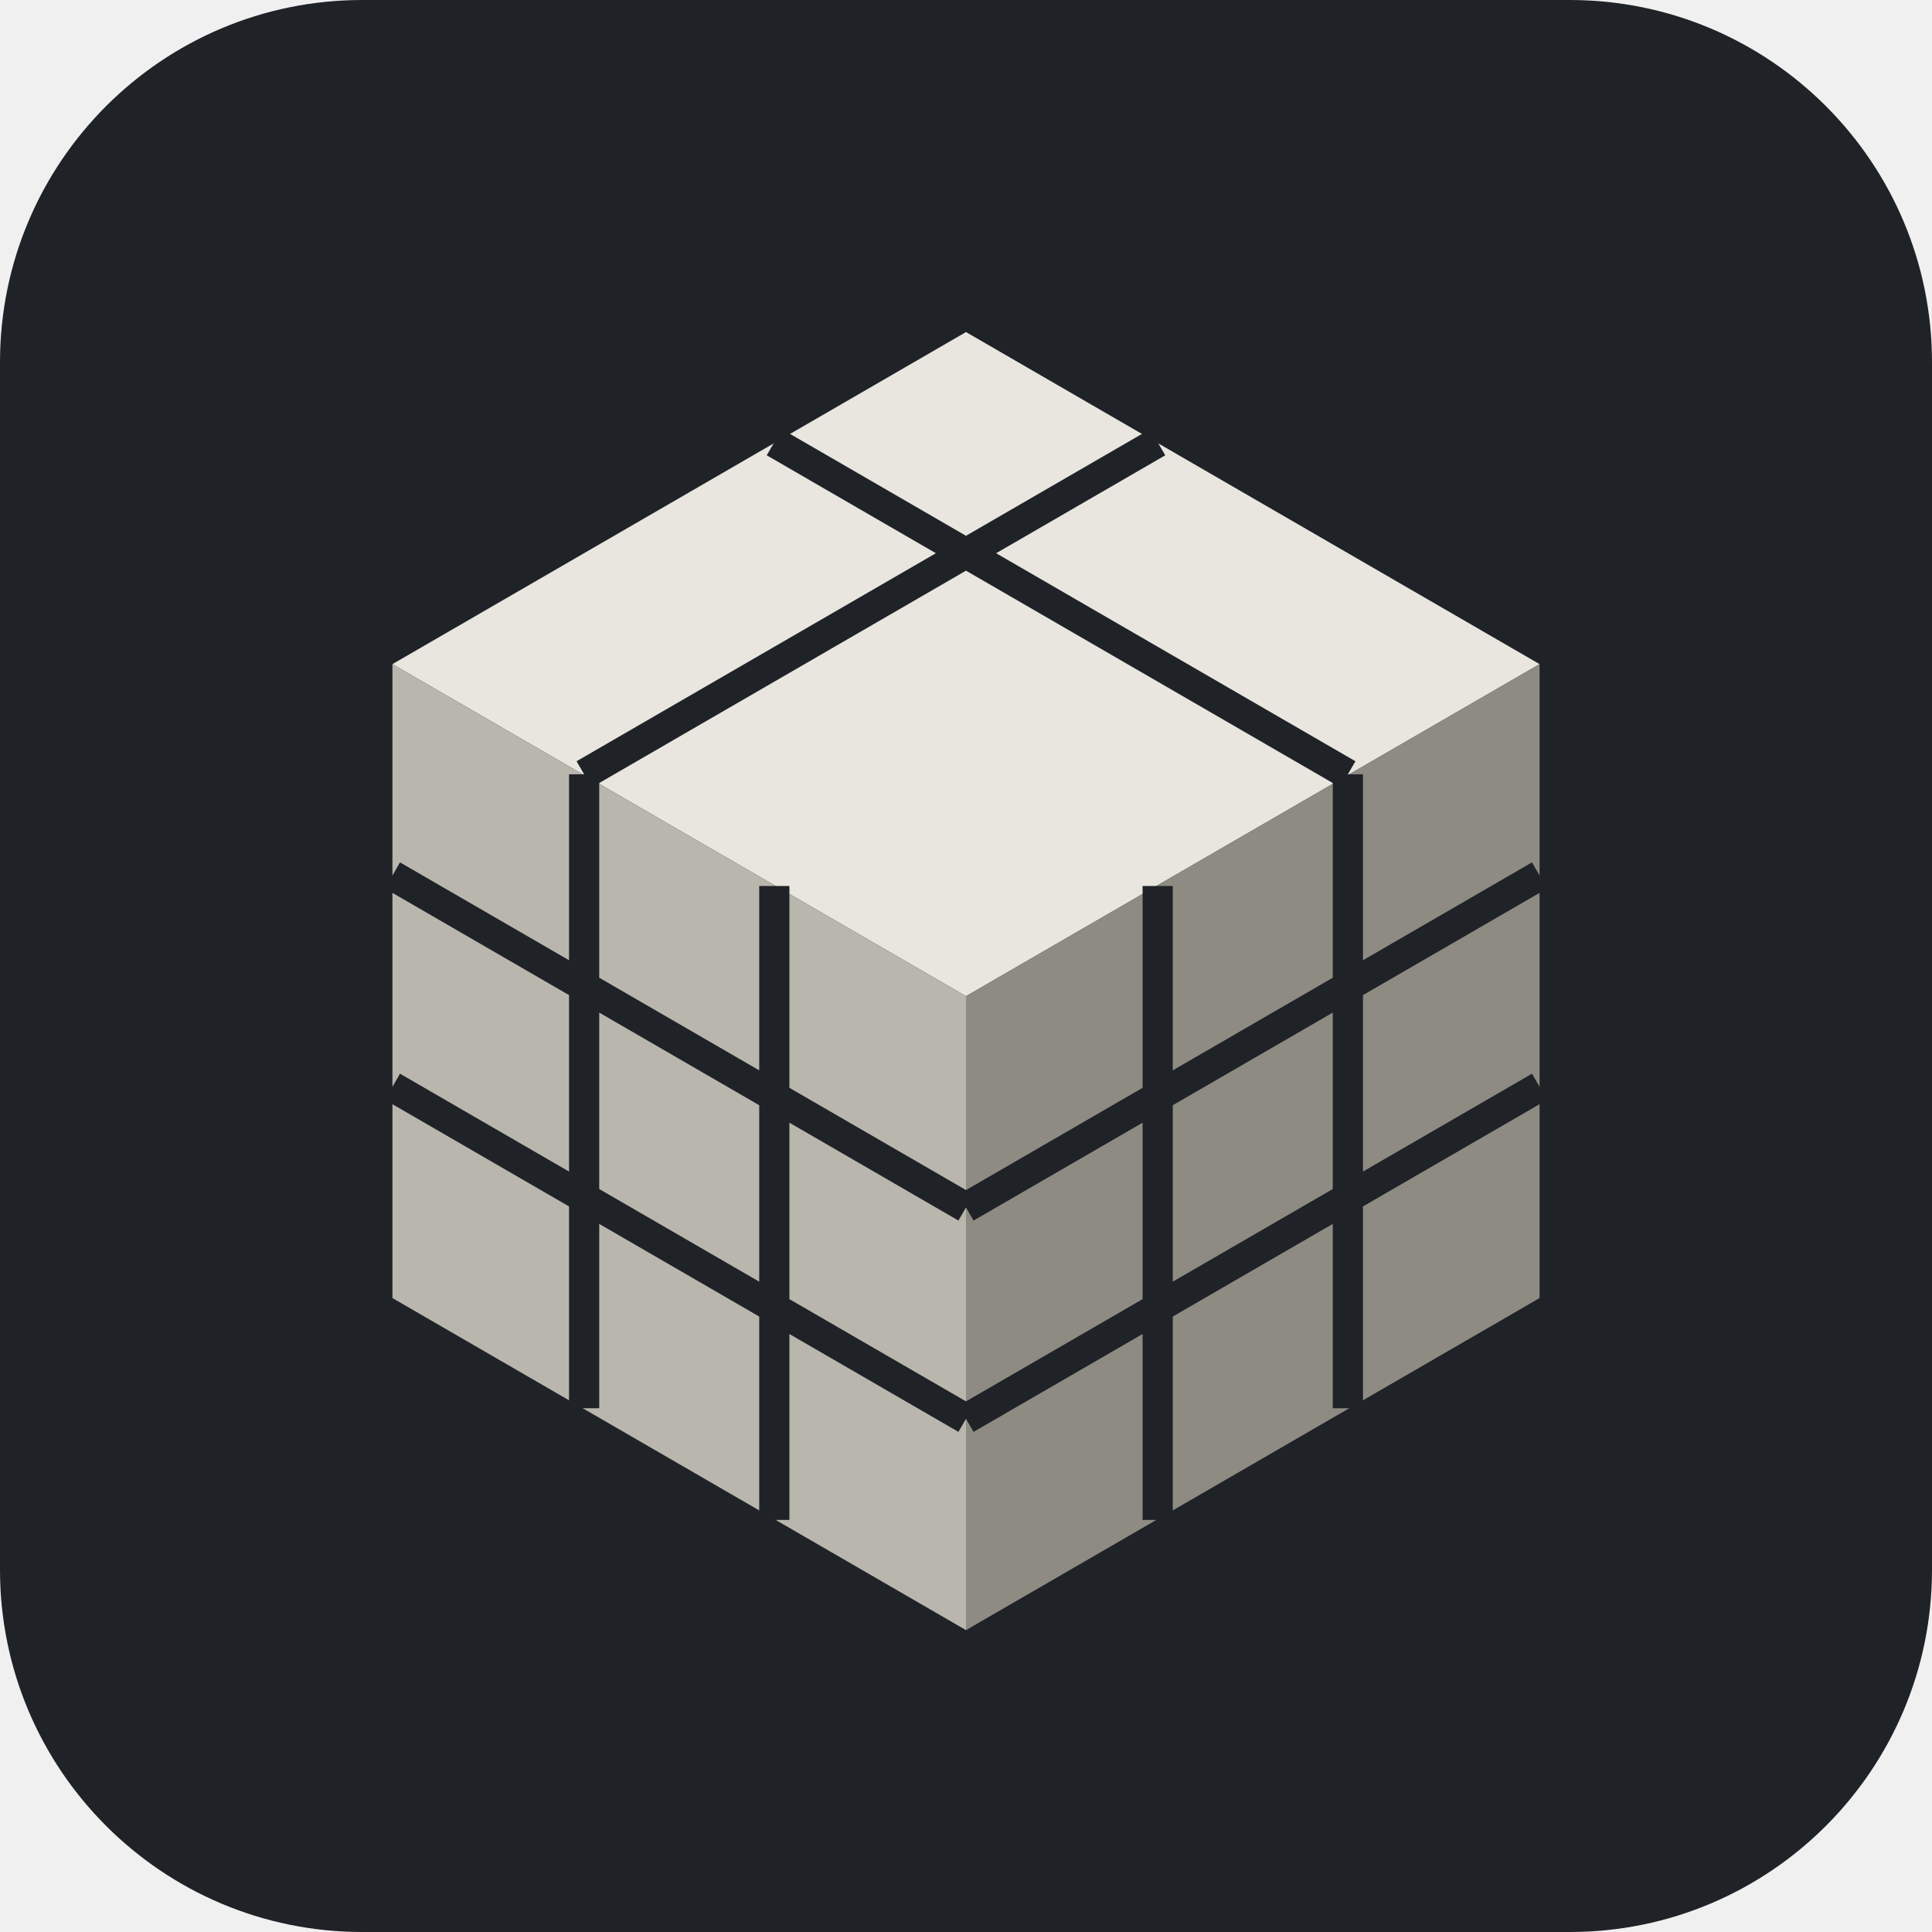
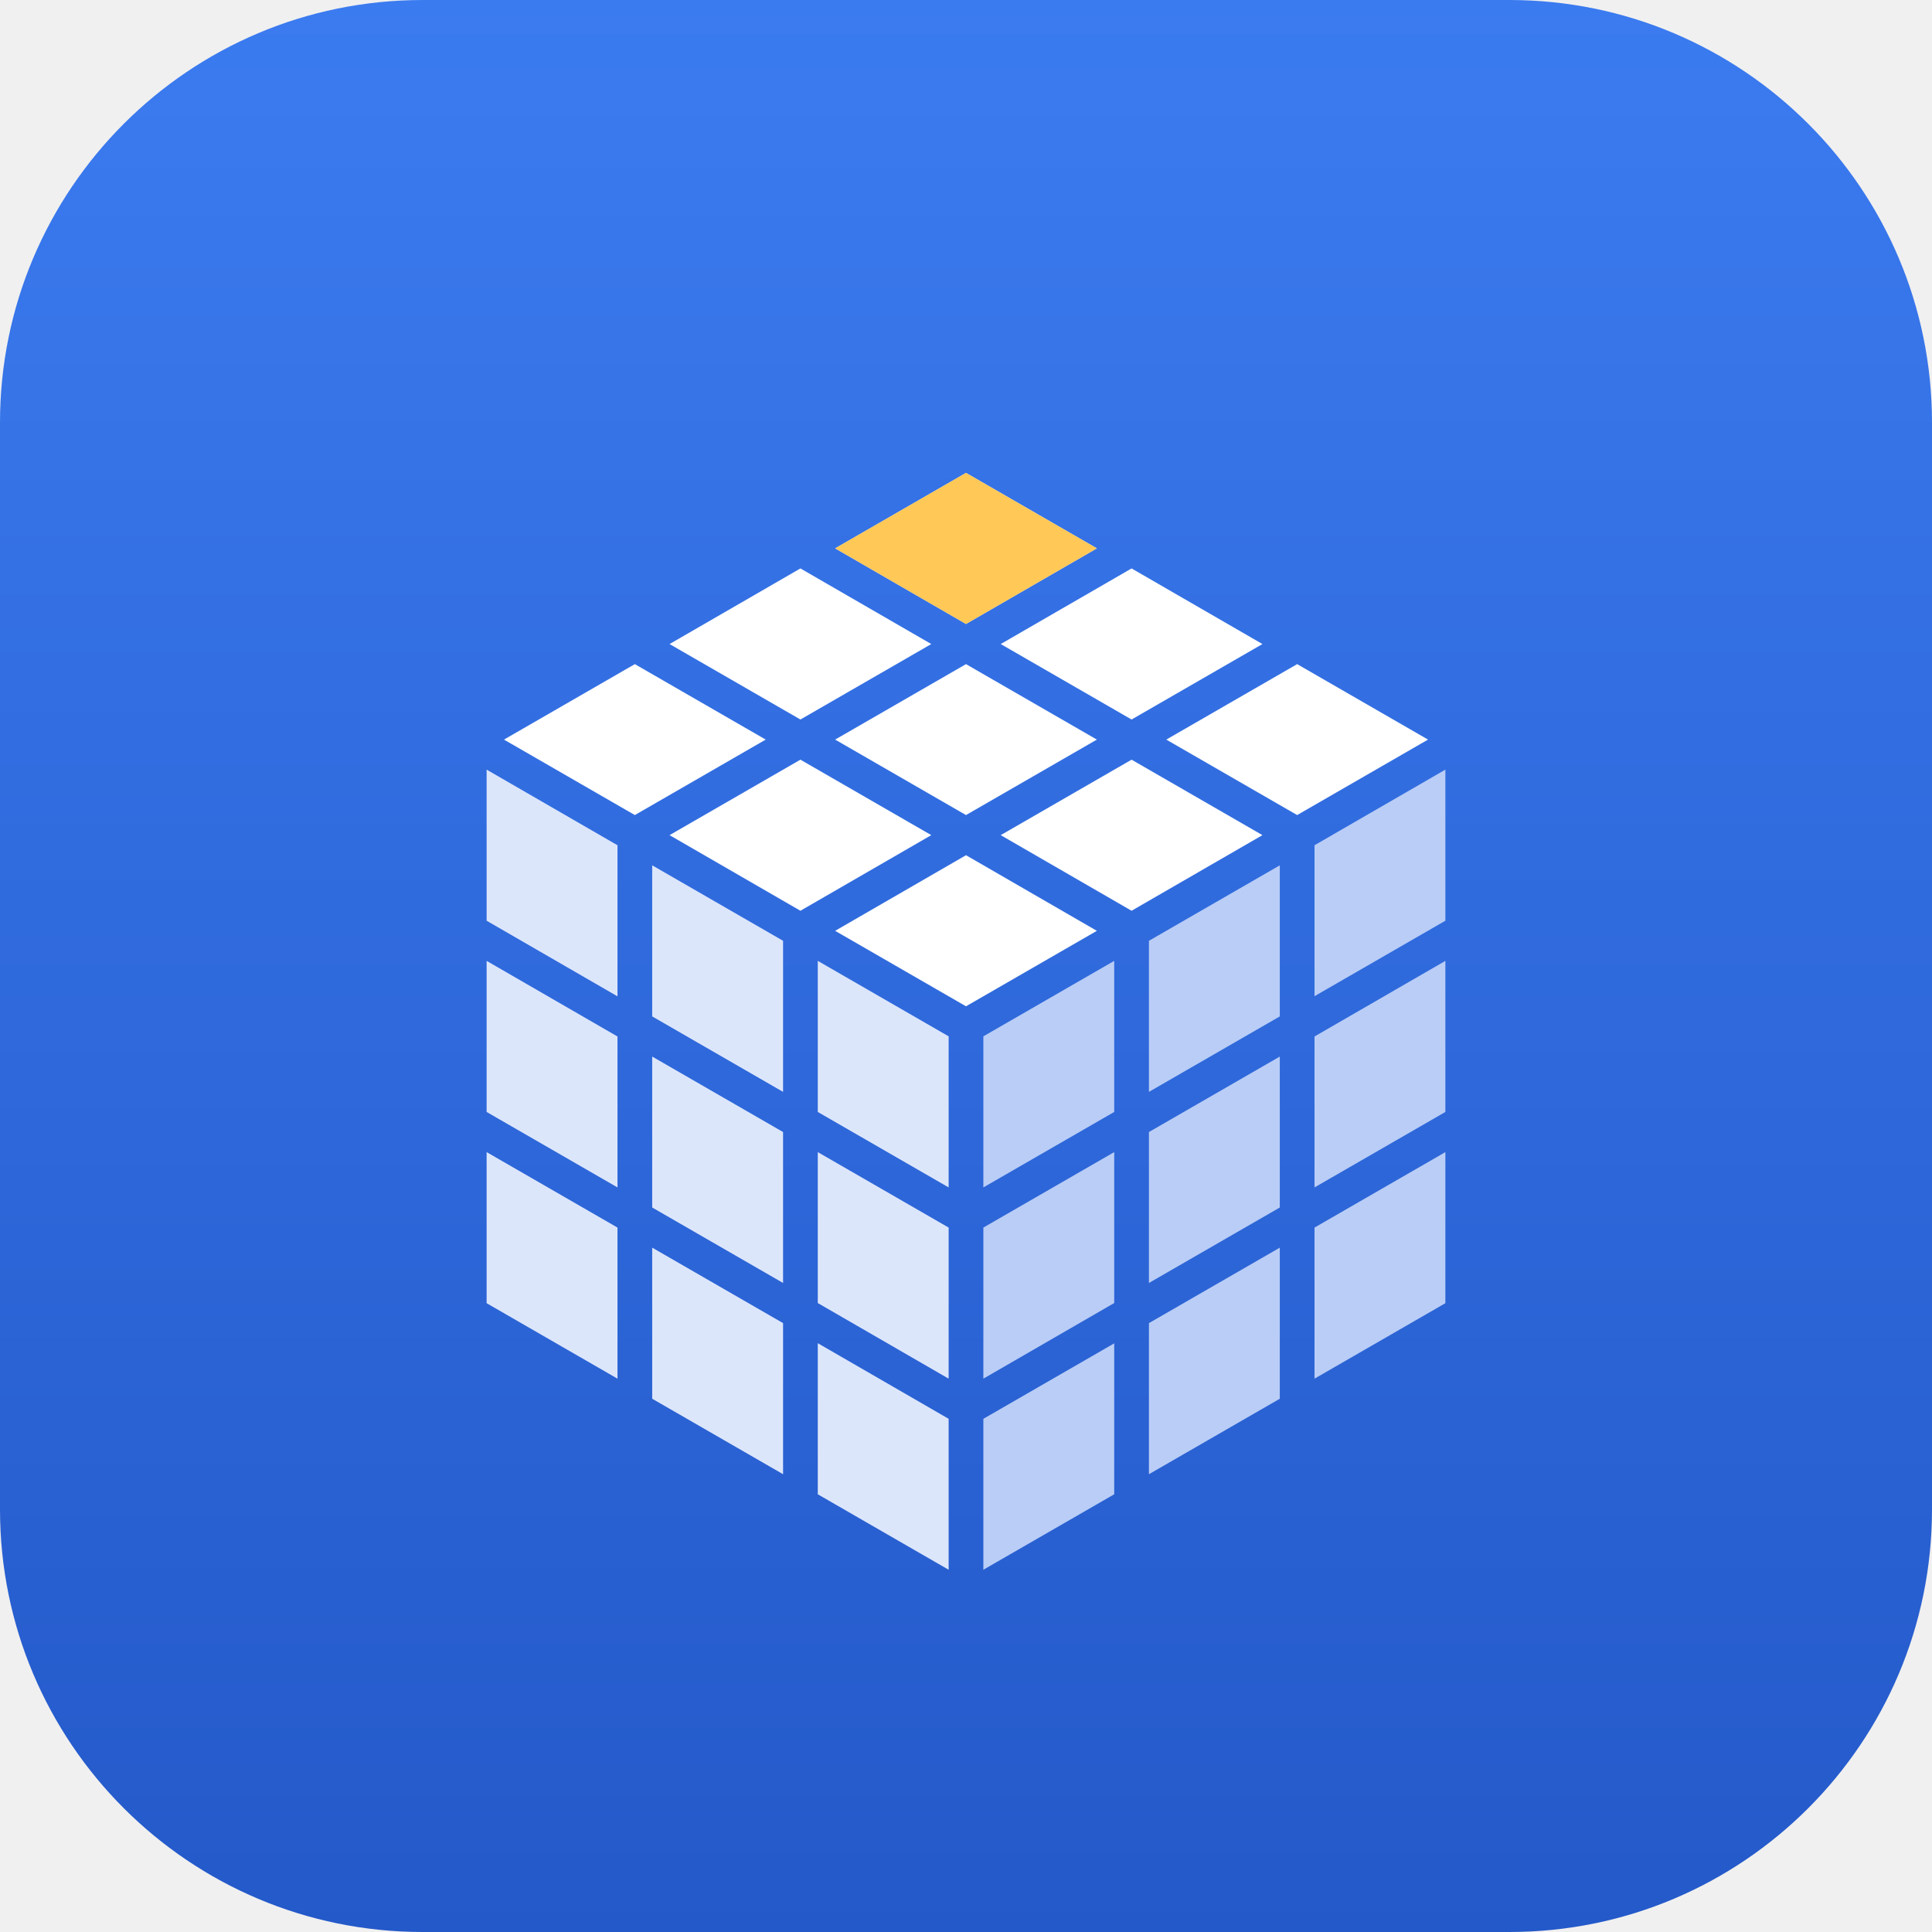
<svg xmlns="http://www.w3.org/2000/svg" width="128" height="128" viewBox="0 0 128 128">
-   <rect width="128" height="128" rx="24" fill="#1f2328" />
-   <polygon points="64,22 102,44 64,66 26,44" fill="#e8e6df" />
-   <polygon points="26,44 64,66 64,108 26,86" fill="#b9b6ad" />
-   <polygon points="102,44 64,66 64,108 102,86" fill="#8e8b83" />
-   <g stroke="#1f2328" stroke-width="2" fill="none">
-     <path d="M51.3 29.3 L89.3 51.3 M76.7 29.3 L38.7 51.3" />
-     <path d="M38.7 51.3 L38.7 93.3 M51.3 58.7 L51.3 100.7 M26 58 L64 80 M26 72 L64 94" />
-     <path d="M89.3 51.3 L89.3 93.3 M76.7 58.7 L76.7 100.7 M102 58 L64 80 M102 72 L64 94" />
-   </g>
+   <defs>
+     <linearGradient id="bg" x1="0" y1="0" x2="0" y2="1">
+       <stop offset="0" stop-color="#3B7BF0" />
+       <stop offset="1" stop-color="#2459C9" />
+     </linearGradient>
+   </defs>
+   <rect width="128" height="128" rx="28" fill="url(#bg)" />
+   <polygon points="64.00,66.67 55.33,61.67 64.00,56.66 72.67,61.67" fill="#FFFFFF" />
+   <polygon points="74.97,60.34 66.30,55.33 74.97,50.33 83.64,55.33" fill="#FFFFFF" />
+   <polygon points="85.94,54.00 77.27,49.00 85.94,44.00 94.61,49.00" fill="#FFFFFF" />
+   <polygon points="53.03,60.34 44.36,55.33 53.03,50.33 61.70,55.33" fill="#FFFFFF" />
+   <polygon points="64.00,54.00 55.33,49.00 64.00,44.00 72.67,49.00" fill="#FFFFFF" />
+   <polygon points="74.97,47.67 66.30,42.67 74.97,37.66 83.64,42.67" fill="#FFFFFF" />
+   <polygon points="42.06,54.00 33.39,49.00 42.06,44.00 50.73,49.00" fill="#FFFFFF" />
+   <polygon points="53.03,47.67 44.36,42.67 53.03,37.66 61.70,42.67" fill="#FFFFFF" />
+   <polygon points="64.00,41.34 55.33,36.33 64.00,31.33 72.67,36.33" fill="#FFFFFF" />
+   <polygon points="62.85,68.66 62.85,78.67 54.18,73.67 54.18,63.66" fill="#DCE6FB" />
+   <polygon points="51.88,62.33 51.88,72.34 43.21,67.34 43.21,57.33" fill="#DCE6FB" />
+   <polygon points="40.91,56.00 40.91,66.01 32.24,61.00 32.24,50.99" fill="#DCE6FB" />
+   <polygon points="62.85,81.33 62.85,91.34 54.18,86.33 54.18,76.33" fill="#DCE6FB" />
+   <polygon points="51.88,75.00 51.88,85.00 43.21,80.00 43.21,70.00" fill="#DCE6FB" />
+   <polygon points="40.91,68.67 40.91,78.67 32.24,73.67 32.24,63.66" fill="#DCE6FB" />
+   <polygon points="62.85,94.00 62.85,104.00 54.18,99.00 54.18,88.99" fill="#DCE6FB" />
+   <polygon points="51.88,87.66 51.88,97.67 43.21,92.67 43.21,82.66" fill="#DCE6FB" />
+   <polygon points="40.91,81.33 40.91,91.34 32.24,86.34 32.24,76.33" fill="#DCE6FB" />
+   <polygon points="65.15,68.66 73.82,63.66 73.82,73.67 65.15,78.67" fill="#B9CDF6" />
+   <polygon points="65.15,81.33 73.82,76.33 73.82,86.33 65.15,91.34" fill="#B9CDF6" />
+   <polygon points="65.15,94.00 73.82,89.00 73.82,99.00 65.15,104.00" fill="#B9CDF6" />
+   <polygon points="76.12,62.33 84.79,57.33 84.79,67.34 76.12,72.34" fill="#B9CDF6" />
+   <polygon points="76.12,75.00 84.79,70.00 84.79,80.00 76.12,85.00" fill="#B9CDF6" />
+   <polygon points="76.12,87.66 84.79,82.66 84.79,92.67 76.12,97.67" fill="#B9CDF6" />
+   <polygon points="87.09,56.00 95.76,50.99 95.76,61.00 87.09,66.00" fill="#B9CDF6" />
+   <polygon points="87.09,68.67 95.76,63.66 95.76,73.67 87.09,78.67" fill="#B9CDF6" />
+   <polygon points="87.09,81.33 95.76,76.33 95.76,86.34 87.09,91.34" fill="#B9CDF6" />
+   <polygon points="64.00,41.34 55.33,36.33 64.00,31.33 72.67,36.33" fill="#FFC857" />
</svg>
